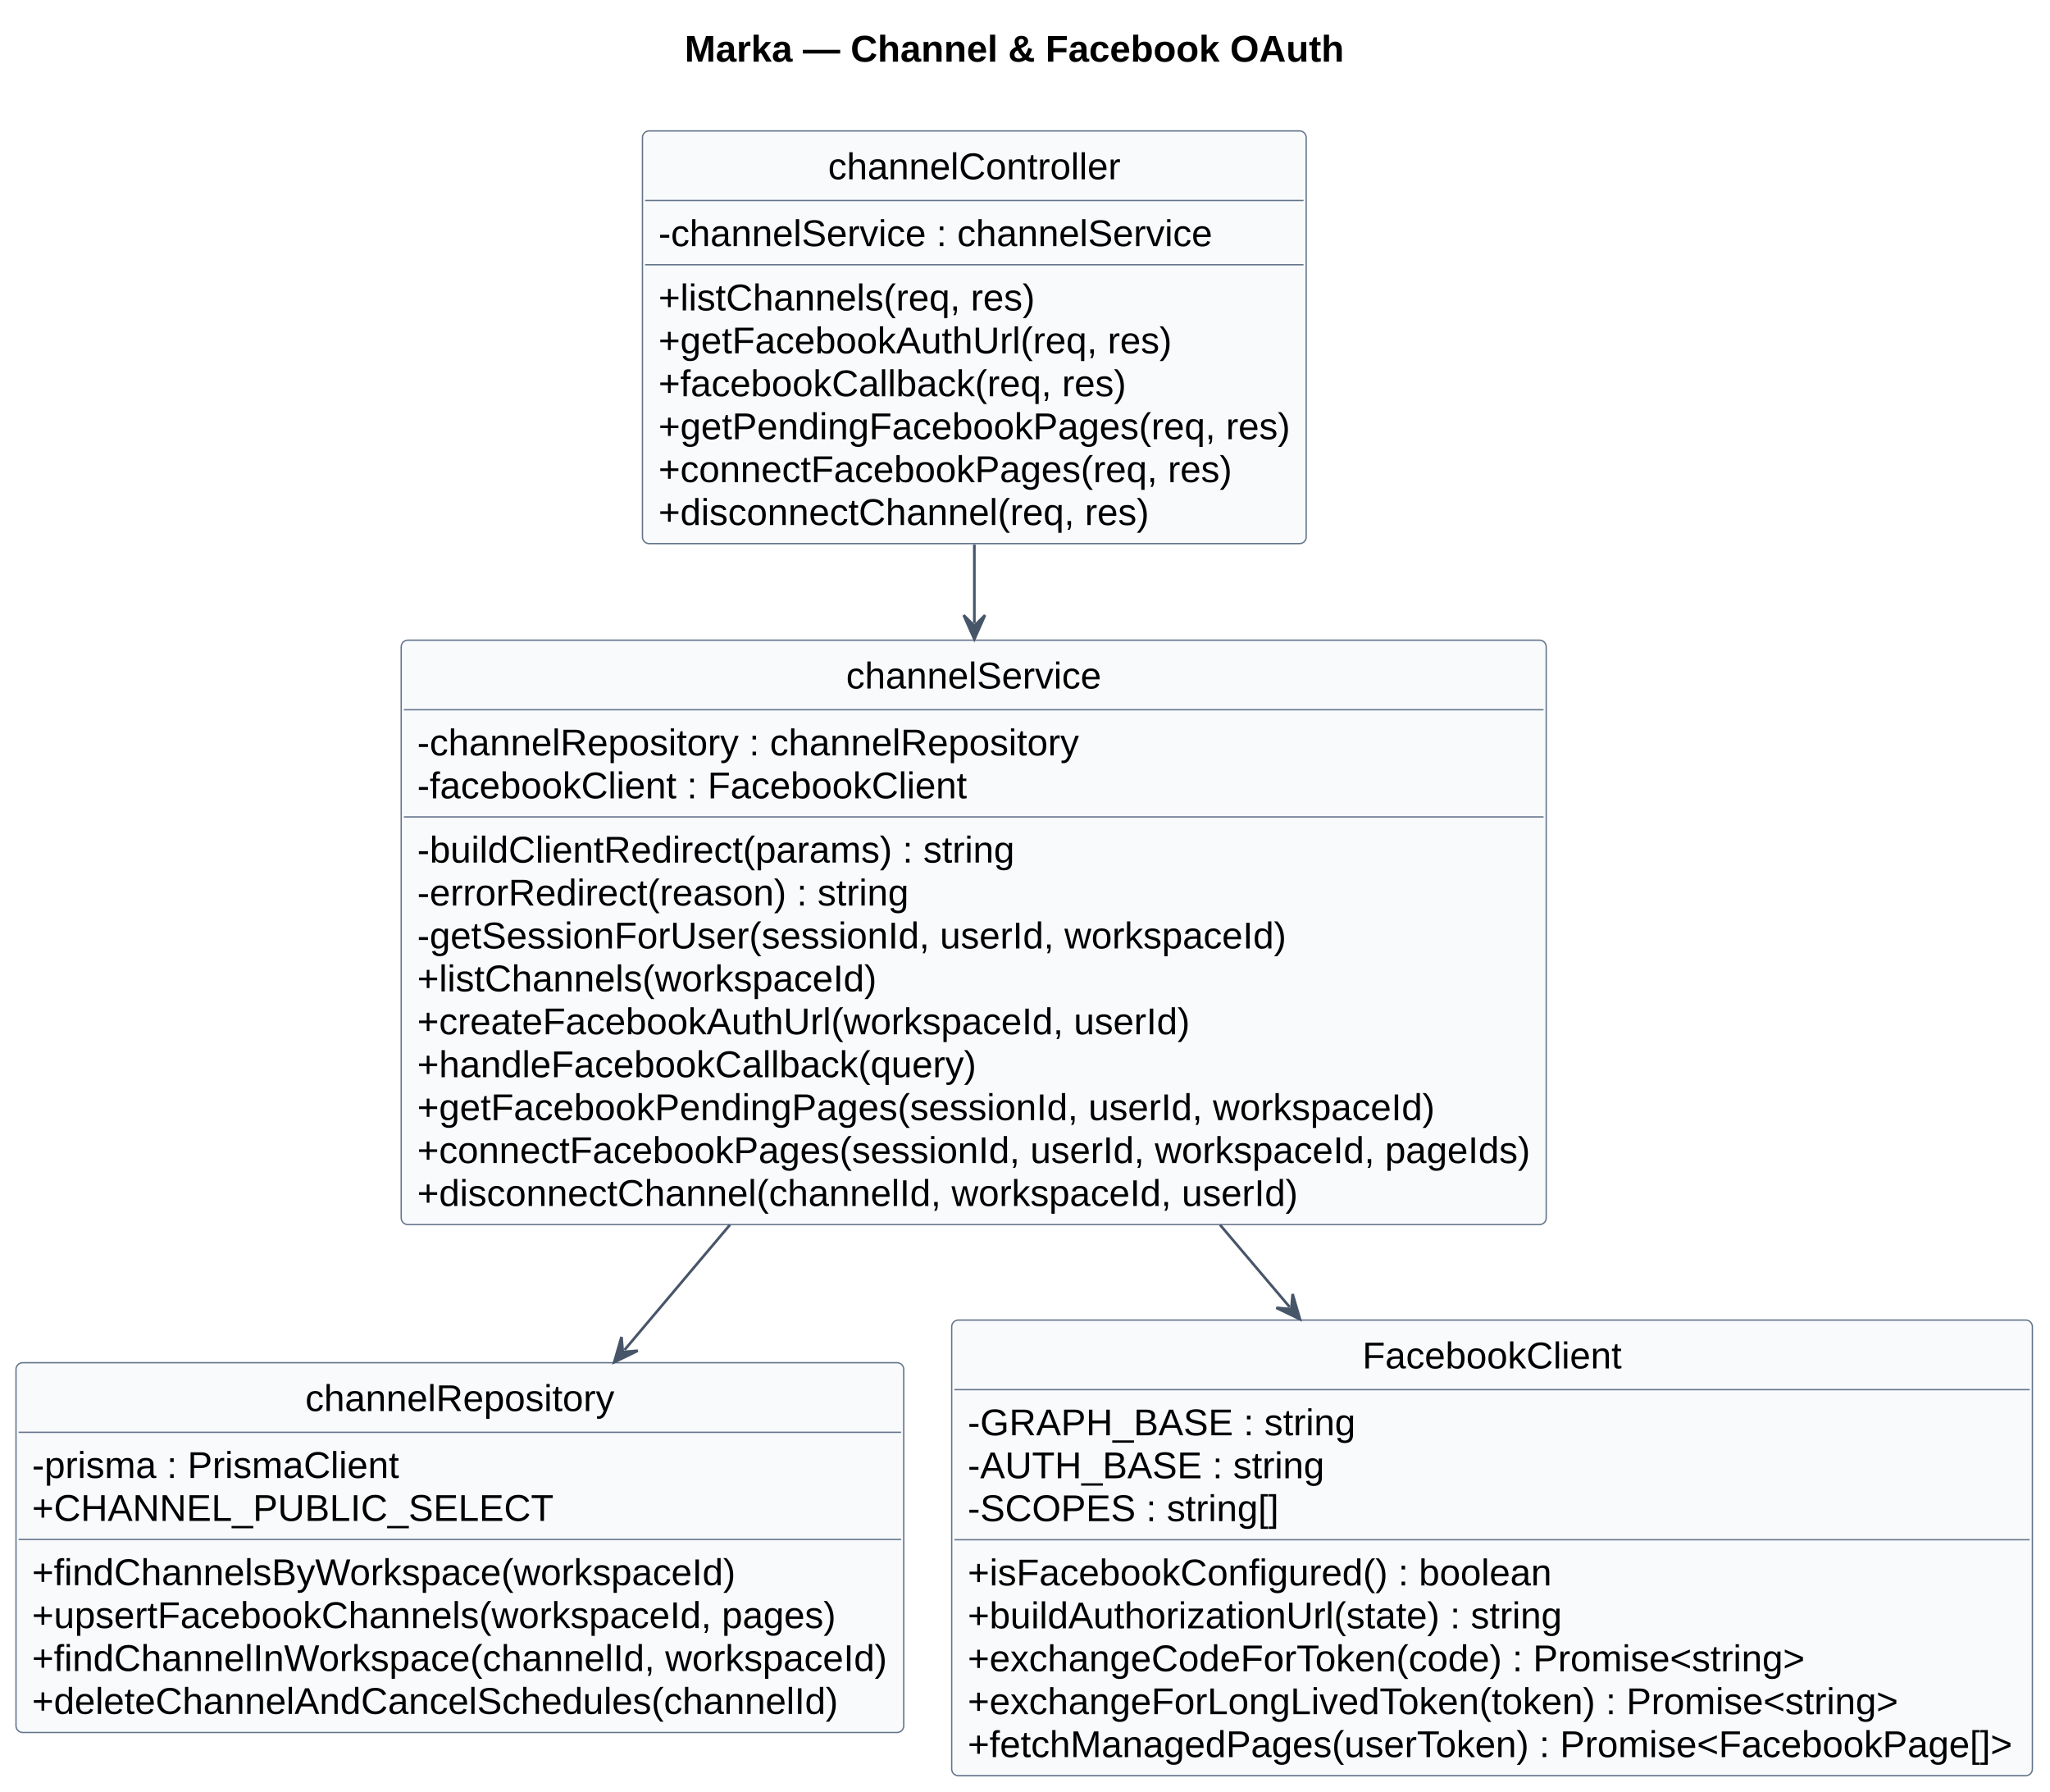
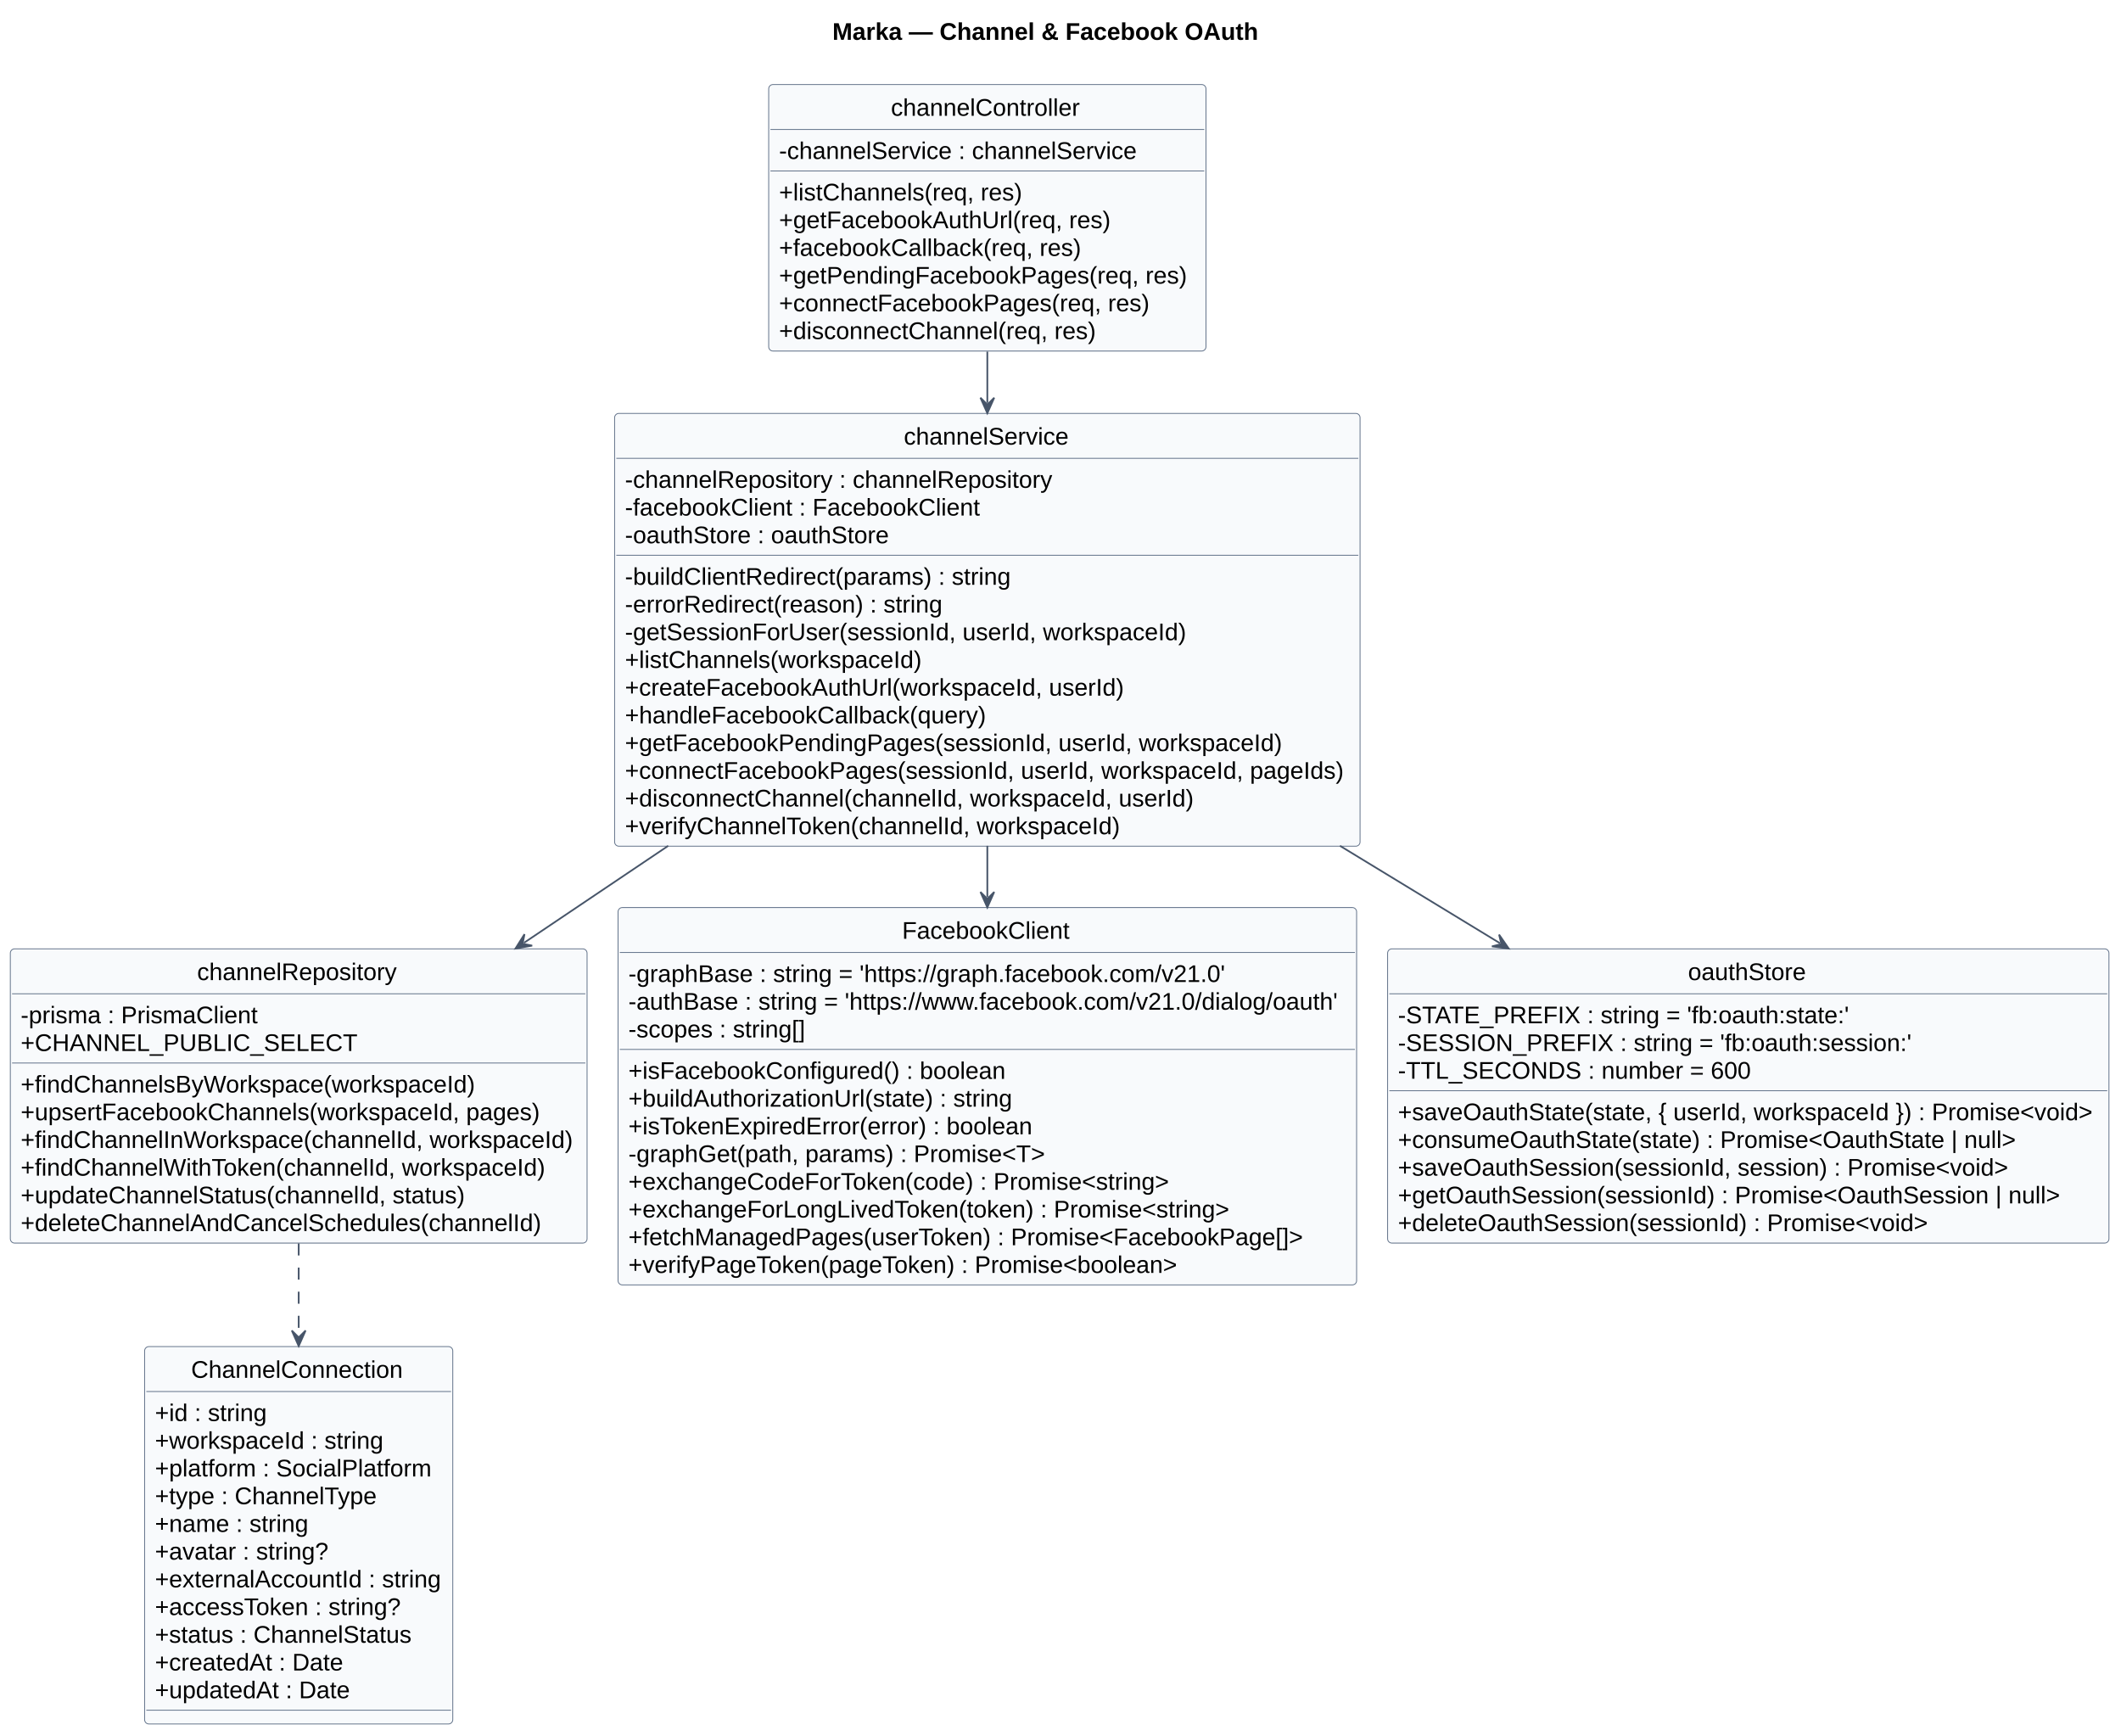
- <svg xmlns="http://www.w3.org/2000/svg" contentStyleType="text/css" data-diagram-type="CLASS" height="672px" preserveAspectRatio="none" style="width:769px;height:672px;background:#FFFFFF;" version="1.1" viewBox="0 0 769 672" width="769px" zoomAndPan="magnify">
+ <svg xmlns="http://www.w3.org/2000/svg" contentStyleType="text/css" height="1008px" preserveAspectRatio="none" style="width:1232px;height:1008px;background:#FFFFFF;" version="1.1" viewBox="0 0 1232 1008" width="1232px" zoomAndPan="magnify">
  <defs />
  <g>
-     <g class="title" data-source-line="4">
-       <text fill="#000000" font-family="Arial" font-size="14" font-weight="bold" lengthAdjust="spacing" textLength="247.372" x="256.814" y="23.132">Marka — Channel &amp; Facebook OAuth</text>
+     <text fill="#000000" font-family="Arial" font-size="14" font-weight="bold" lengthAdjust="spacing" textLength="257" x="483.5" y="23.132">Marka — Channel &amp; Facebook OAuth</text>
+     <g id="elem_ChannelConnection">
+       <rect codeLine="18" fill="#F8FAFC" height="219.184" id="ChannelConnection" rx="2.5" ry="2.5" style="stroke:#64748B;stroke-width:0.5;" width="179" x="84" y="782.099" />
+       <text fill="#000000" font-family="Arial" font-size="14" lengthAdjust="spacing" textLength="125" x="111" y="800.231">ChannelConnection</text>
+       <line style="stroke:#64748B;stroke-width:0.5;" x1="85" x2="262" y1="808.197" y2="808.197" />
+       <text fill="#000000" font-family="Arial" font-size="14" lengthAdjust="spacing" textLength="66" x="90" y="825.329">+id : string</text>
+       <text fill="#000000" font-family="Arial" font-size="14" lengthAdjust="spacing" textLength="133" x="90" y="841.428">+workspaceId : string</text>
+       <text fill="#000000" font-family="Arial" font-size="14" lengthAdjust="spacing" textLength="161" x="90" y="857.526">+platform : SocialPlatform</text>
+       <text fill="#000000" font-family="Arial" font-size="14" lengthAdjust="spacing" textLength="132" x="90" y="873.625">+type : ChannelType</text>
+       <text fill="#000000" font-family="Arial" font-size="14" lengthAdjust="spacing" textLength="90" x="90" y="889.724">+name : string</text>
+       <text fill="#000000" font-family="Arial" font-size="14" lengthAdjust="spacing" textLength="103" x="90" y="905.822">+avatar : string?</text>
+       <text fill="#000000" font-family="Arial" font-size="14" lengthAdjust="spacing" textLength="167" x="90" y="921.921">+externalAccountId : string</text>
+       <text fill="#000000" font-family="Arial" font-size="14" lengthAdjust="spacing" textLength="147" x="90" y="938.019">+accessToken : string?</text>
+       <text fill="#000000" font-family="Arial" font-size="14" lengthAdjust="spacing" textLength="151" x="90" y="954.118">+status : ChannelStatus</text>
+       <text fill="#000000" font-family="Arial" font-size="14" lengthAdjust="spacing" textLength="111" x="90" y="970.217">+createdAt : Date</text>
+       <text fill="#000000" font-family="Arial" font-size="14" lengthAdjust="spacing" textLength="115" x="90" y="986.315">+updatedAt : Date</text>
+       <line style="stroke:#64748B;stroke-width:0.5;" x1="85" x2="262" y1="993.282" y2="993.282" />
    </g>
-     <g class="entity" data-entity="channelController" data-source-line="18" data-uid="ent0002" id="entity_channelController">
-       <rect fill="#F8FAFC" height="154.789" rx="2.5" ry="2.5" style="stroke:#64748B;stroke-width:0.5;" width="248.981" x="241" y="49.099" />
-       <text fill="#000000" font-family="Arial" font-size="14" lengthAdjust="spacing" textLength="109.731" x="310.625" y="67.231">channelController</text>
-       <line style="stroke:#64748B;stroke-width:0.5;" x1="242" x2="488.981" y1="75.197" y2="75.197" />
-       <text fill="#000000" font-family="Arial" font-size="14" lengthAdjust="spacing" textLength="207.778" x="247" y="92.329">-channelService : channelService</text>
-       <line style="stroke:#64748B;stroke-width:0.5;" x1="242" x2="488.981" y1="99.296" y2="99.296" />
-       <text fill="#000000" font-family="Arial" font-size="14" lengthAdjust="spacing" textLength="141.224" x="247" y="116.428">+listChannels(req, res)</text>
-       <text fill="#000000" font-family="Arial" font-size="14" lengthAdjust="spacing" textLength="192.589" x="247" y="132.526">+getFacebookAuthUrl(req, res)</text>
-       <text fill="#000000" font-family="Arial" font-size="14" lengthAdjust="spacing" textLength="175.472" x="247" y="148.625">+facebookCallback(req, res)</text>
-       <text fill="#000000" font-family="Arial" font-size="14" lengthAdjust="spacing" textLength="236.981" x="247" y="164.724">+getPendingFacebookPages(req, res)</text>
-       <text fill="#000000" font-family="Arial" font-size="14" lengthAdjust="spacing" textLength="215.175" x="247" y="180.822">+connectFacebookPages(req, res)</text>
-       <text fill="#000000" font-family="Arial" font-size="14" lengthAdjust="spacing" textLength="184.044" x="247" y="196.921">+disconnectChannel(req, res)</text>
+     <g id="elem_channelController">
+       <rect codeLine="32" fill="#F8FAFC" height="154.789" id="channelController" rx="2.5" ry="2.5" style="stroke:#64748B;stroke-width:0.5;" width="254" x="446.5" y="49.099" />
+       <text fill="#000000" font-family="Arial" font-size="14" lengthAdjust="spacing" textLength="112" x="517.5" y="67.231">channelController</text>
+       <line style="stroke:#64748B;stroke-width:0.5;" x1="447.5" x2="699.5" y1="75.197" y2="75.197" />
+       <text fill="#000000" font-family="Arial" font-size="14" lengthAdjust="spacing" textLength="211" x="452.5" y="92.329">-channelService : channelService</text>
+       <line style="stroke:#64748B;stroke-width:0.5;" x1="447.5" x2="699.5" y1="99.296" y2="99.296" />
+       <text fill="#000000" font-family="Arial" font-size="14" lengthAdjust="spacing" textLength="144" x="452.5" y="116.428">+listChannels(req, res)</text>
+       <text fill="#000000" font-family="Arial" font-size="14" lengthAdjust="spacing" textLength="196" x="452.5" y="132.526">+getFacebookAuthUrl(req, res)</text>
+       <text fill="#000000" font-family="Arial" font-size="14" lengthAdjust="spacing" textLength="179" x="452.5" y="148.625">+facebookCallback(req, res)</text>
+       <text fill="#000000" font-family="Arial" font-size="14" lengthAdjust="spacing" textLength="242" x="452.5" y="164.724">+getPendingFacebookPages(req, res)</text>
+       <text fill="#000000" font-family="Arial" font-size="14" lengthAdjust="spacing" textLength="220" x="452.5" y="180.822">+connectFacebookPages(req, res)</text>
+       <text fill="#000000" font-family="Arial" font-size="14" lengthAdjust="spacing" textLength="188" x="452.5" y="196.921">+disconnectChannel(req, res)</text>
    </g>
-     <g class="entity" data-entity="channelService" data-source-line="28" data-uid="ent0003" id="entity_channelService">
-       <rect fill="#F8FAFC" height="219.184" rx="2.5" ry="2.5" style="stroke:#64748B;stroke-width:0.5;" width="429.519" x="150.5" y="240.099" />
-       <text fill="#000000" font-family="Arial" font-size="14" lengthAdjust="spacing" textLength="95.724" x="317.397" y="258.231">channelService</text>
-       <line style="stroke:#64748B;stroke-width:0.5;" x1="151.5" x2="579.019" y1="266.197" y2="266.197" />
-       <text fill="#000000" font-family="Arial" font-size="14" lengthAdjust="spacing" textLength="248.247" x="156.5" y="283.329">-channelRepository : channelRepository</text>
-       <text fill="#000000" font-family="Arial" font-size="14" lengthAdjust="spacing" textLength="206.22" x="156.5" y="299.428">-facebookClient : FacebookClient</text>
-       <line style="stroke:#64748B;stroke-width:0.5;" x1="151.5" x2="579.019" y1="306.394" y2="306.394" />
-       <text fill="#000000" font-family="Arial" font-size="14" lengthAdjust="spacing" textLength="224.075" x="156.5" y="323.526">-buildClientRedirect(params) : string</text>
-       <text fill="#000000" font-family="Arial" font-size="14" lengthAdjust="spacing" textLength="184.386" x="156.5" y="339.625">-errorRedirect(reason) : string</text>
-       <text fill="#000000" font-family="Arial" font-size="14" lengthAdjust="spacing" textLength="326.019" x="156.5" y="355.724">-getSessionForUser(sessionId, userId, workspaceId)</text>
-       <text fill="#000000" font-family="Arial" font-size="14" lengthAdjust="spacing" textLength="172.355" x="156.5" y="371.822">+listChannels(workspaceId)</text>
-       <text fill="#000000" font-family="Arial" font-size="14" lengthAdjust="spacing" textLength="289.857" x="156.5" y="387.921">+createFacebookAuthUrl(workspaceId, userId)</text>
-       <text fill="#000000" font-family="Arial" font-size="14" lengthAdjust="spacing" textLength="209.733" x="156.5" y="404.019">+handleFacebookCallback(query)</text>
-       <text fill="#000000" font-family="Arial" font-size="14" lengthAdjust="spacing" textLength="381.726" x="156.5" y="420.118">+getFacebookPendingPages(sessionId, userId, workspaceId)</text>
-       <text fill="#000000" font-family="Arial" font-size="14" lengthAdjust="spacing" textLength="417.519" x="156.5" y="436.217">+connectFacebookPages(sessionId, userId, workspaceId, pageIds)</text>
-       <text fill="#000000" font-family="Arial" font-size="14" lengthAdjust="spacing" textLength="330.36" x="156.5" y="452.315">+disconnectChannel(channelId, workspaceId, userId)</text>
+     <g id="elem_channelService">
+       <rect codeLine="42" fill="#F8FAFC" height="251.381" id="channelService" rx="2.5" ry="2.5" style="stroke:#64748B;stroke-width:0.5;" width="433" x="357" y="240.099" />
+       <text fill="#000000" font-family="Arial" font-size="14" lengthAdjust="spacing" textLength="97" x="525" y="258.231">channelService</text>
+       <line style="stroke:#64748B;stroke-width:0.5;" x1="358" x2="789" y1="266.197" y2="266.197" />
+       <text fill="#000000" font-family="Arial" font-size="14" lengthAdjust="spacing" textLength="253" x="363" y="283.329">-channelRepository : channelRepository</text>
+       <text fill="#000000" font-family="Arial" font-size="14" lengthAdjust="spacing" textLength="210" x="363" y="299.428">-facebookClient : FacebookClient</text>
+       <text fill="#000000" font-family="Arial" font-size="14" lengthAdjust="spacing" textLength="157" x="363" y="315.526">-oauthStore : oauthStore</text>
+       <line style="stroke:#64748B;stroke-width:0.5;" x1="358" x2="789" y1="322.493" y2="322.493" />
+       <text fill="#000000" font-family="Arial" font-size="14" lengthAdjust="spacing" textLength="228" x="363" y="339.625">-buildClientRedirect(params) : string</text>
+       <text fill="#000000" font-family="Arial" font-size="14" lengthAdjust="spacing" textLength="190" x="363" y="355.724">-errorRedirect(reason) : string</text>
+       <text fill="#000000" font-family="Arial" font-size="14" lengthAdjust="spacing" textLength="328" x="363" y="371.822">-getSessionForUser(sessionId, userId, workspaceId)</text>
+       <text fill="#000000" font-family="Arial" font-size="14" lengthAdjust="spacing" textLength="173" x="363" y="387.921">+listChannels(workspaceId)</text>
+       <text fill="#000000" font-family="Arial" font-size="14" lengthAdjust="spacing" textLength="292" x="363" y="404.019">+createFacebookAuthUrl(workspaceId, userId)</text>
+       <text fill="#000000" font-family="Arial" font-size="14" lengthAdjust="spacing" textLength="214" x="363" y="420.118">+handleFacebookCallback(query)</text>
+       <text fill="#000000" font-family="Arial" font-size="14" lengthAdjust="spacing" textLength="385" x="363" y="436.217">+getFacebookPendingPages(sessionId, userId, workspaceId)</text>
+       <text fill="#000000" font-family="Arial" font-size="14" lengthAdjust="spacing" textLength="421" x="363" y="452.315">+connectFacebookPages(sessionId, userId, workspaceId, pageIds)</text>
+       <text fill="#000000" font-family="Arial" font-size="14" lengthAdjust="spacing" textLength="333" x="363" y="468.414">+disconnectChannel(channelId, workspaceId, userId)</text>
+       <text fill="#000000" font-family="Arial" font-size="14" lengthAdjust="spacing" textLength="292" x="363" y="484.513">+verifyChannelToken(channelId, workspaceId)</text>
    </g>
-     <g class="entity" data-entity="channelRepository" data-source-line="42" data-uid="ent0004" id="entity_channelRepository">
-       <rect fill="#F8FAFC" height="138.69" rx="2.5" ry="2.5" style="stroke:#64748B;stroke-width:0.5;" width="333.009" x="6" y="511.099" />
-       <text fill="#000000" font-family="Arial" font-size="14" lengthAdjust="spacing" textLength="115.958" x="114.525" y="529.231">channelRepository</text>
-       <line style="stroke:#64748B;stroke-width:0.5;" x1="7" x2="338.009" y1="537.197" y2="537.197" />
-       <text fill="#000000" font-family="Arial" font-size="14" lengthAdjust="spacing" textLength="137.69" x="12" y="554.329">-prisma : PrismaClient</text>
-       <text fill="#000000" font-family="Arial" font-size="14" lengthAdjust="spacing" textLength="195.685" x="12" y="570.428">+CHANNEL_PUBLIC_SELECT</text>
-       <line style="stroke:#64748B;stroke-width:0.5;" x1="7" x2="338.009" y1="577.394" y2="577.394" />
-       <text fill="#000000" font-family="Arial" font-size="14" lengthAdjust="spacing" textLength="264.175" x="12" y="594.526">+findChannelsByWorkspace(workspaceId)</text>
-       <text fill="#000000" font-family="Arial" font-size="14" lengthAdjust="spacing" textLength="301.56" x="12" y="610.625">+upsertFacebookChannels(workspaceId, pages)</text>
-       <text fill="#000000" font-family="Arial" font-size="14" lengthAdjust="spacing" textLength="321.009" x="12" y="626.724">+findChannelInWorkspace(channelId, workspaceId)</text>
-       <text fill="#000000" font-family="Arial" font-size="14" lengthAdjust="spacing" textLength="302.381" x="12" y="642.822">+deleteChannelAndCancelSchedules(channelId)</text>
+     <g id="elem_channelRepository">
+       <rect codeLine="58" fill="#F8FAFC" height="170.888" id="channelRepository" rx="2.5" ry="2.5" style="stroke:#64748B;stroke-width:0.5;" width="335" x="6" y="551.099" />
+       <text fill="#000000" font-family="Arial" font-size="14" lengthAdjust="spacing" textLength="118" x="114.5" y="569.231">channelRepository</text>
+       <line style="stroke:#64748B;stroke-width:0.5;" x1="7" x2="340" y1="577.197" y2="577.197" />
+       <text fill="#000000" font-family="Arial" font-size="14" lengthAdjust="spacing" textLength="138" x="12" y="594.329">-prisma : PrismaClient</text>
+       <text fill="#000000" font-family="Arial" font-size="14" lengthAdjust="spacing" textLength="189" x="12" y="610.428">+CHANNEL_PUBLIC_SELECT</text>
+       <line style="stroke:#64748B;stroke-width:0.5;" x1="7" x2="340" y1="617.394" y2="617.394" />
+       <text fill="#000000" font-family="Arial" font-size="14" lengthAdjust="spacing" textLength="266" x="12" y="634.526">+findChannelsByWorkspace(workspaceId)</text>
+       <text fill="#000000" font-family="Arial" font-size="14" lengthAdjust="spacing" textLength="306" x="12" y="650.625">+upsertFacebookChannels(workspaceId, pages)</text>
+       <text fill="#000000" font-family="Arial" font-size="14" lengthAdjust="spacing" textLength="323" x="12" y="666.724">+findChannelInWorkspace(channelId, workspaceId)</text>
+       <text fill="#000000" font-family="Arial" font-size="14" lengthAdjust="spacing" textLength="309" x="12" y="682.822">+findChannelWithToken(channelId, workspaceId)</text>
+       <text fill="#000000" font-family="Arial" font-size="14" lengthAdjust="spacing" textLength="262" x="12" y="698.921">+updateChannelStatus(channelId, status)</text>
+       <text fill="#000000" font-family="Arial" font-size="14" lengthAdjust="spacing" textLength="306" x="12" y="715.019">+deleteChannelAndCancelSchedules(channelId)</text>
    </g>
-     <g class="entity" data-entity="facebookClient" data-source-line="51" data-uid="ent0005" id="entity_facebookClient">
-       <rect fill="#F8FAFC" height="170.888" rx="2.5" ry="2.5" style="stroke:#64748B;stroke-width:0.5;" width="405.394" x="357" y="495.099" />
-       <text fill="#000000" font-family="Arial" font-size="14" lengthAdjust="spacing" textLength="97.275" x="511.06" y="513.231">FacebookClient</text>
-       <line style="stroke:#64748B;stroke-width:0.5;" x1="358" x2="761.394" y1="521.197" y2="521.197" />
-       <text fill="#000000" font-family="Arial" font-size="14" lengthAdjust="spacing" textLength="145.489" x="363" y="538.329">-GRAPH_BASE : string</text>
-       <text fill="#000000" font-family="Arial" font-size="14" lengthAdjust="spacing" textLength="133.814" x="363" y="554.428">-AUTH_BASE : string</text>
-       <text fill="#000000" font-family="Arial" font-size="14" lengthAdjust="spacing" textLength="116.696" x="363" y="570.526">-SCOPES : string[]</text>
-       <line style="stroke:#64748B;stroke-width:0.5;" x1="358" x2="761.394" y1="577.493" y2="577.493" />
-       <text fill="#000000" font-family="Arial" font-size="14" lengthAdjust="spacing" textLength="219.078" x="363" y="594.625">+isFacebookConfigured() : boolean</text>
-       <text fill="#000000" font-family="Arial" font-size="14" lengthAdjust="spacing" textLength="222.934" x="363" y="610.724">+buildAuthorizationUrl(state) : string</text>
-       <text fill="#000000" font-family="Arial" font-size="14" lengthAdjust="spacing" textLength="315.554" x="363" y="626.822">+exchangeCodeForToken(code) : Promise&lt;string&gt;</text>
-       <text fill="#000000" font-family="Arial" font-size="14" lengthAdjust="spacing" textLength="350.588" x="363" y="642.921">+exchangeForLongLivedToken(token) : Promise&lt;string&gt;</text>
-       <text fill="#000000" font-family="Arial" font-size="14" lengthAdjust="spacing" textLength="393.394" x="363" y="659.019">+fetchManagedPages(userToken) : Promise&lt;FacebookPage[]&gt;</text>
+     <g id="elem_facebookClient">
+       <rect codeLine="69" fill="#F8FAFC" height="219.184" id="facebookClient" rx="2.5" ry="2.5" style="stroke:#64748B;stroke-width:0.5;" width="429" x="359" y="527.099" />
+       <text fill="#000000" font-family="Arial" font-size="14" lengthAdjust="spacing" textLength="99" x="524" y="545.231">FacebookClient</text>
+       <line style="stroke:#64748B;stroke-width:0.5;" x1="360" x2="787" y1="553.197" y2="553.197" />
+       <text fill="#000000" font-family="Arial" font-size="14" lengthAdjust="spacing" textLength="354" x="365" y="570.329">-graphBase : string = 'https://graph.facebook.com/v21.0'</text>
+       <text fill="#000000" font-family="Arial" font-size="14" lengthAdjust="spacing" textLength="417" x="365" y="586.428">-authBase : string = 'https://www.facebook.com/v21.0/dialog/oauth'</text>
+       <text fill="#000000" font-family="Arial" font-size="14" lengthAdjust="spacing" textLength="105" x="365" y="602.526">-scopes : string[]</text>
+       <line style="stroke:#64748B;stroke-width:0.5;" x1="360" x2="787" y1="609.493" y2="609.493" />
+       <text fill="#000000" font-family="Arial" font-size="14" lengthAdjust="spacing" textLength="224" x="365" y="626.625">+isFacebookConfigured() : boolean</text>
+       <text fill="#000000" font-family="Arial" font-size="14" lengthAdjust="spacing" textLength="225" x="365" y="642.724">+buildAuthorizationUrl(state) : string</text>
+       <text fill="#000000" font-family="Arial" font-size="14" lengthAdjust="spacing" textLength="241" x="365" y="658.822">+isTokenExpiredError(error) : boolean</text>
+       <text fill="#000000" font-family="Arial" font-size="14" lengthAdjust="spacing" textLength="246" x="365" y="674.921">-graphGet(path, params) : Promise&lt;T&gt;</text>
+       <text fill="#000000" font-family="Arial" font-size="14" lengthAdjust="spacing" textLength="320" x="365" y="691.019">+exchangeCodeForToken(code) : Promise&lt;string&gt;</text>
+       <text fill="#000000" font-family="Arial" font-size="14" lengthAdjust="spacing" textLength="356" x="365" y="707.118">+exchangeForLongLivedToken(token) : Promise&lt;string&gt;</text>
+       <text fill="#000000" font-family="Arial" font-size="14" lengthAdjust="spacing" textLength="399" x="365" y="723.217">+fetchManagedPages(userToken) : Promise&lt;FacebookPage[]&gt;</text>
+       <text fill="#000000" font-family="Arial" font-size="14" lengthAdjust="spacing" textLength="327" x="365" y="739.315">+verifyPageToken(pageToken) : Promise&lt;boolean&gt;</text>
    </g>
-     <g class="link" data-entity-1="channelController" data-entity-2="channelService" data-uid="lnk6" id="link_channelController_channelService">
-       <polygon fill="#475569" points="365.5,239.732,369.5,230.732,365.5,234.732,361.5,230.732,365.5,239.732" style="stroke:#475569;stroke-width:1;" />
-       <path d="M365.5,204.274 C365.5,215.743 365.5,221.75 365.5,233.732" fill="none" style="stroke:#475569;stroke-width:1;" />
+     <g id="elem_oauthStore">
+       <rect codeLine="83" fill="#F8FAFC" height="170.888" id="oauthStore" rx="2.5" ry="2.5" style="stroke:#64748B;stroke-width:0.5;" width="419" x="806" y="551.099" />
+       <text fill="#000000" font-family="Arial" font-size="14" lengthAdjust="spacing" textLength="70" x="980.5" y="569.231">oauthStore</text>
+       <line style="stroke:#64748B;stroke-width:0.5;" x1="807" x2="1224" y1="577.197" y2="577.197" />
+       <text fill="#000000" font-family="Arial" font-size="14" lengthAdjust="spacing" textLength="266" x="812" y="594.329">-STATE_PREFIX : string = 'fb:oauth:state:'</text>
+       <text fill="#000000" font-family="Arial" font-size="14" lengthAdjust="spacing" textLength="297" x="812" y="610.428">-SESSION_PREFIX : string = 'fb:oauth:session:'</text>
+       <text fill="#000000" font-family="Arial" font-size="14" lengthAdjust="spacing" textLength="206" x="812" y="626.526">-TTL_SECONDS : number = 600</text>
+       <line style="stroke:#64748B;stroke-width:0.5;" x1="807" x2="1224" y1="633.493" y2="633.493" />
+       <text fill="#000000" font-family="Arial" font-size="14" lengthAdjust="spacing" textLength="407" x="812" y="650.625">+saveOauthState(state, { userId, workspaceId }) : Promise&lt;void&gt;</text>
+       <text fill="#000000" font-family="Arial" font-size="14" lengthAdjust="spacing" textLength="362" x="812" y="666.724">+consumeOauthState(state) : Promise&lt;OauthState | null&gt;</text>
+       <text fill="#000000" font-family="Arial" font-size="14" lengthAdjust="spacing" textLength="357" x="812" y="682.822">+saveOauthSession(sessionId, session) : Promise&lt;void&gt;</text>
+       <text fill="#000000" font-family="Arial" font-size="14" lengthAdjust="spacing" textLength="387" x="812" y="698.921">+getOauthSession(sessionId) : Promise&lt;OauthSession | null&gt;</text>
+       <text fill="#000000" font-family="Arial" font-size="14" lengthAdjust="spacing" textLength="310" x="812" y="715.019">+deleteOauthSession(sessionId) : Promise&lt;void&gt;</text>
    </g>
-     <g class="link" data-entity-1="channelService" data-entity-2="channelRepository" data-uid="lnk7" id="link_channelService_channelRepository">
-       <polygon fill="#475569" points="230.394,510.906,239.253,506.601,233.616,507.082,233.136,501.446,230.394,510.906" style="stroke:#475569;stroke-width:1;" />
-       <path d="M273.804,459.398 C259.021,476.939 247.953,490.071 234.261,506.318" fill="none" style="stroke:#475569;stroke-width:1;" />
-     </g>
-     <g class="link" data-entity-1="channelService" data-entity-2="facebookClient" data-uid="lnk8" id="link_channelService_facebookClient">
-       <polygon fill="#475569" points="487.653,494.789,484.887,485.337,484.421,490.974,478.783,490.508,487.653,494.789" style="stroke:#475569;stroke-width:1;" />
-       <path d="M457.671,459.398 C467.74,471.284 474.001,478.675 483.775,490.212" fill="none" style="stroke:#475569;stroke-width:1;" />
-     </g>
+     <polygon fill="#475569" points="573.5,239.998,577.5,230.998,573.5,234.998,569.5,230.998,573.5,239.998" style="stroke:#475569;stroke-width:1.0;" />
+     <path d="M573.5,204.218 C573.5,215.714 573.5,221.813 573.5,233.998 " fill="none" style="stroke:#475569;stroke-width:1.0;" />
+     <polygon fill="#475569" points="299.416,550.92,309.116,549.217,303.565,548.13,304.652,542.578,299.416,550.92" style="stroke:#475569;stroke-width:1.0;" />
+     <path d="M388.137,491.255 C358.096,511.458 332.591,528.61 304.395,547.572 " fill="none" style="stroke:#475569;stroke-width:1.0;" />
+     <polygon fill="#475569" points="573.5,527.058,577.5,518.058,573.5,522.058,569.5,518.058,573.5,527.058" style="stroke:#475569;stroke-width:1.0;" />
+     <path d="M573.5,491.255 C573.5,503.212 573.5,509.273 573.5,521.058 " fill="none" style="stroke:#475569;stroke-width:1.0;" />
+     <polygon fill="#475569" points="876.363,550.92,870.754,542.824,872.092,548.321,866.595,549.658,876.363,550.92" style="stroke:#475569;stroke-width:1.0;" />
+     <path d="M778.326,491.255 C811.522,511.458 840.081,528.839 871.237,547.801 " fill="none" style="stroke:#475569;stroke-width:1.0;" />
+     <polygon fill="#475569" points="173.5,781.789,177.5,772.789,173.5,776.789,169.5,772.789,173.5,781.789" style="stroke:#475569;stroke-width:1.0;" />
+     <path d="M173.5,722.196 C173.5,741.301 173.5,755.844 173.5,775.789 " fill="none" style="stroke:#475569;stroke-width:1.0;stroke-dasharray:7.0,7.0;" />
  </g>
</svg>
